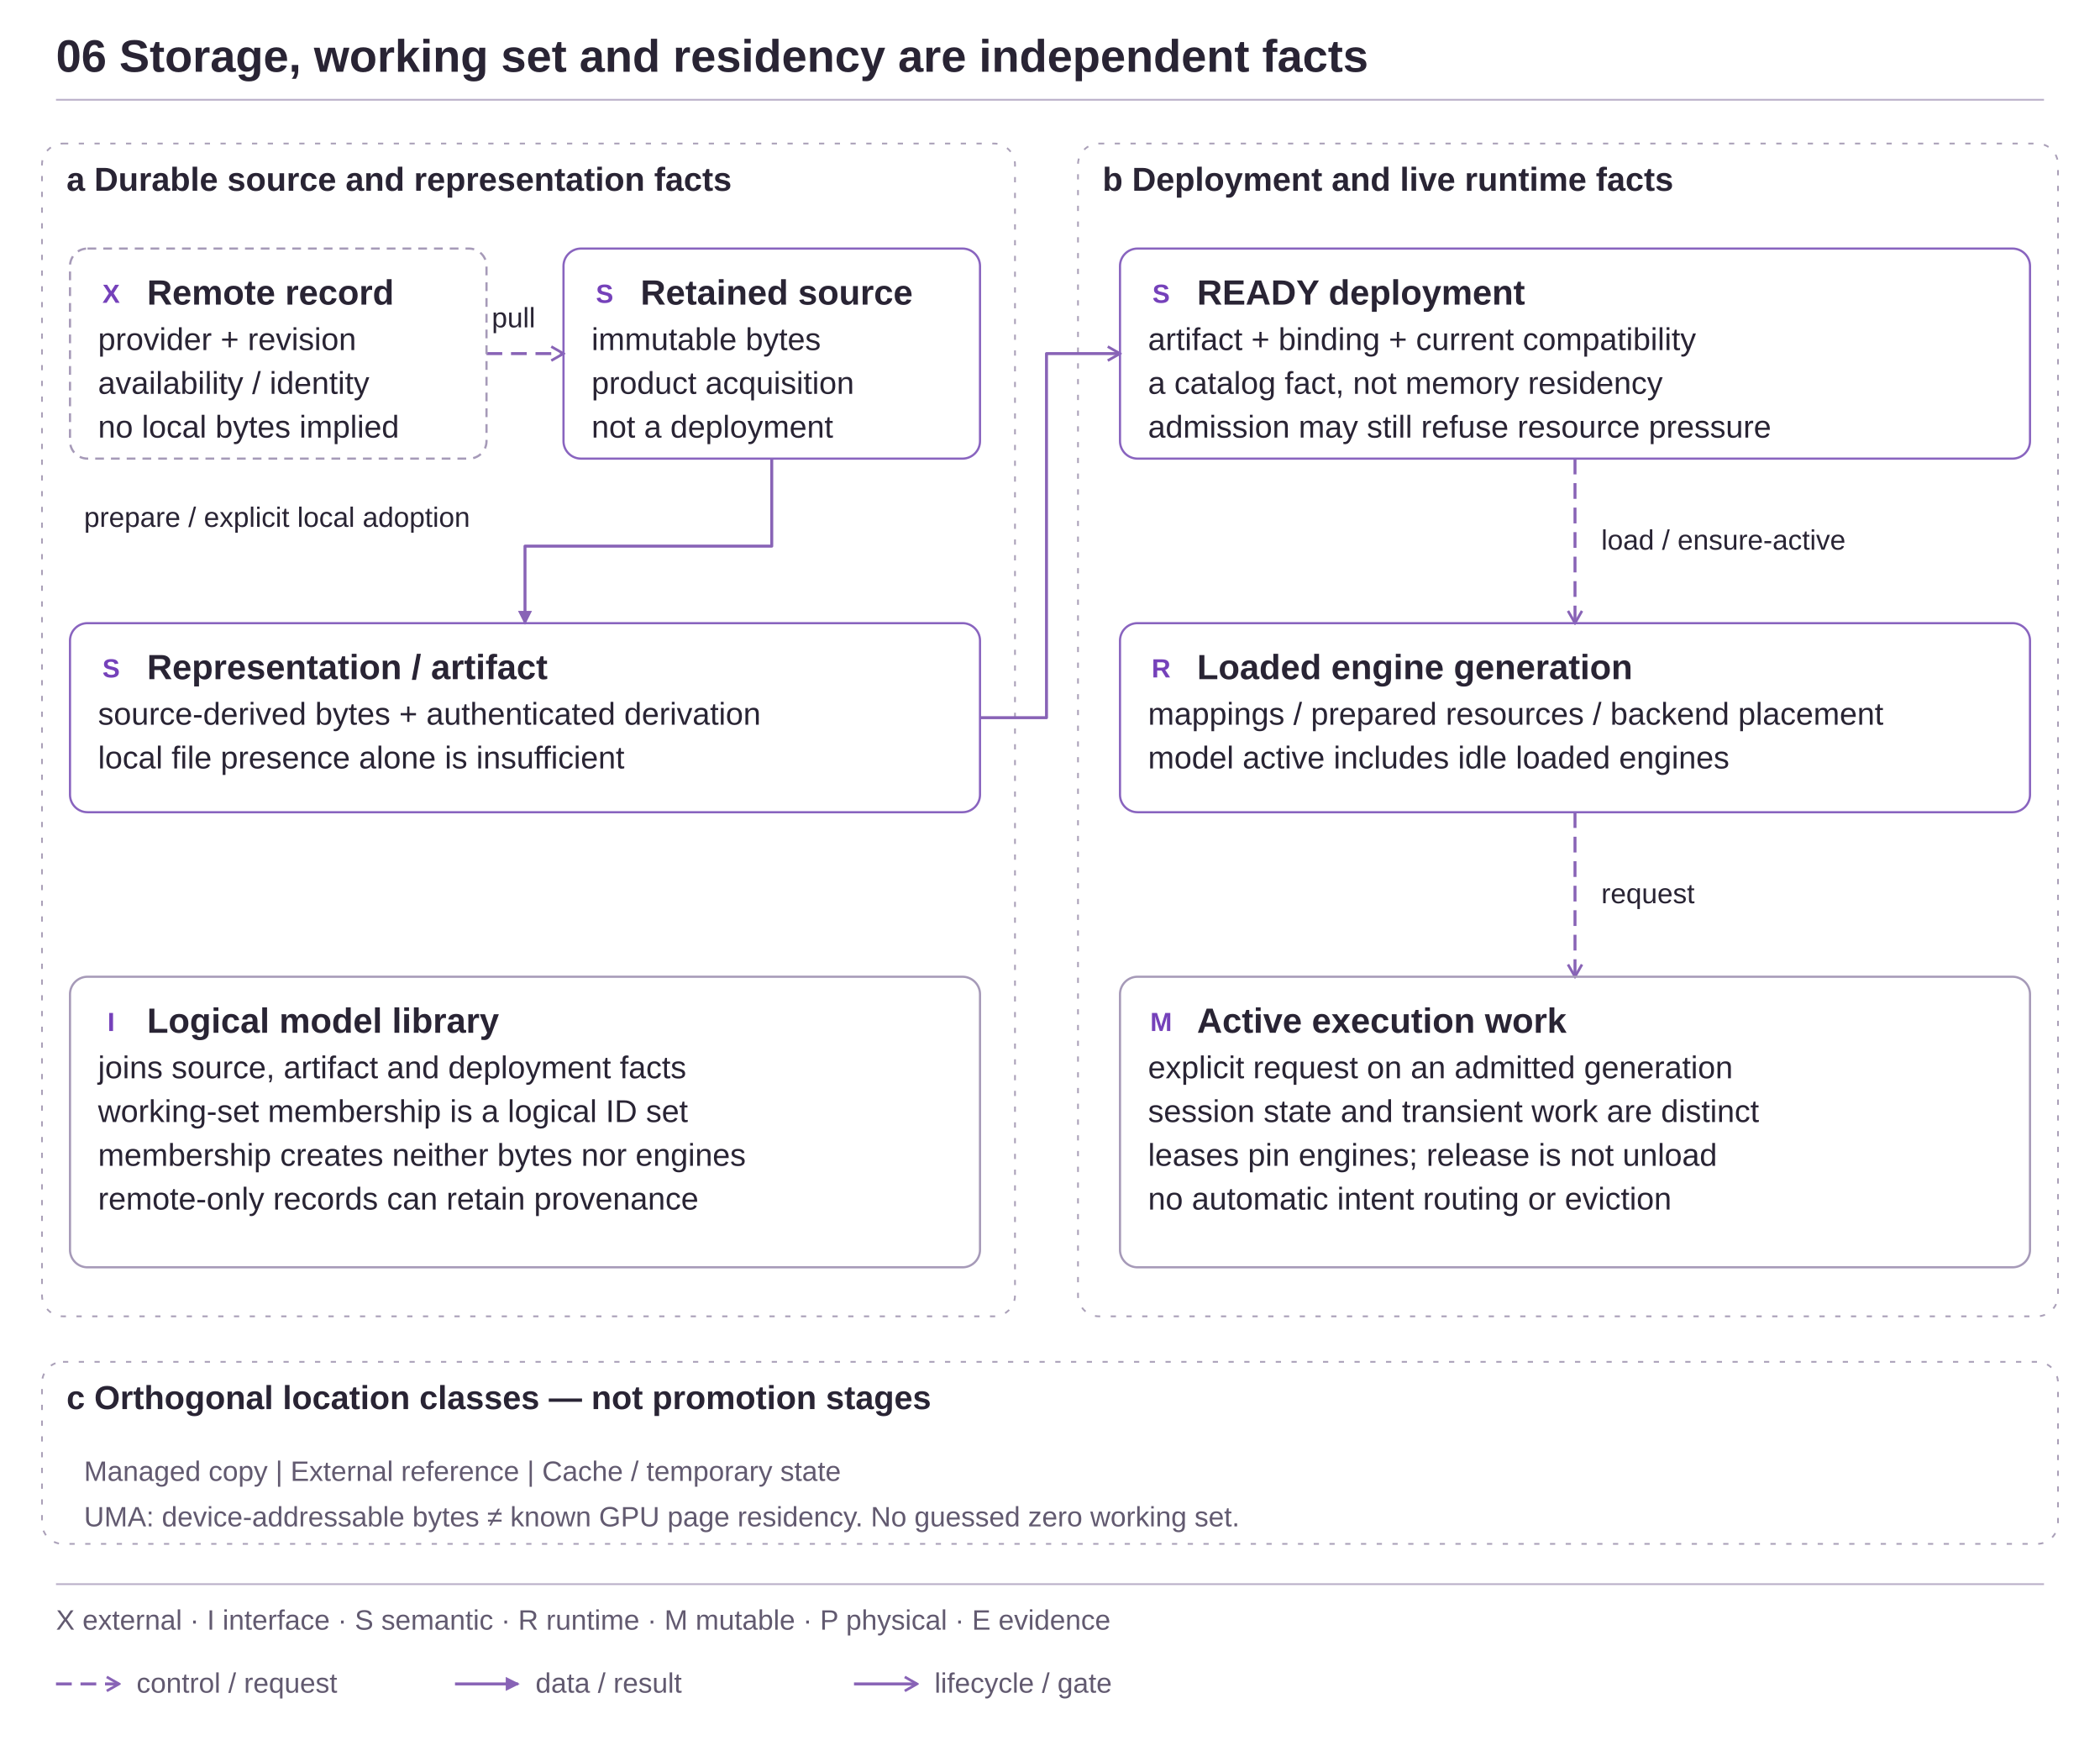
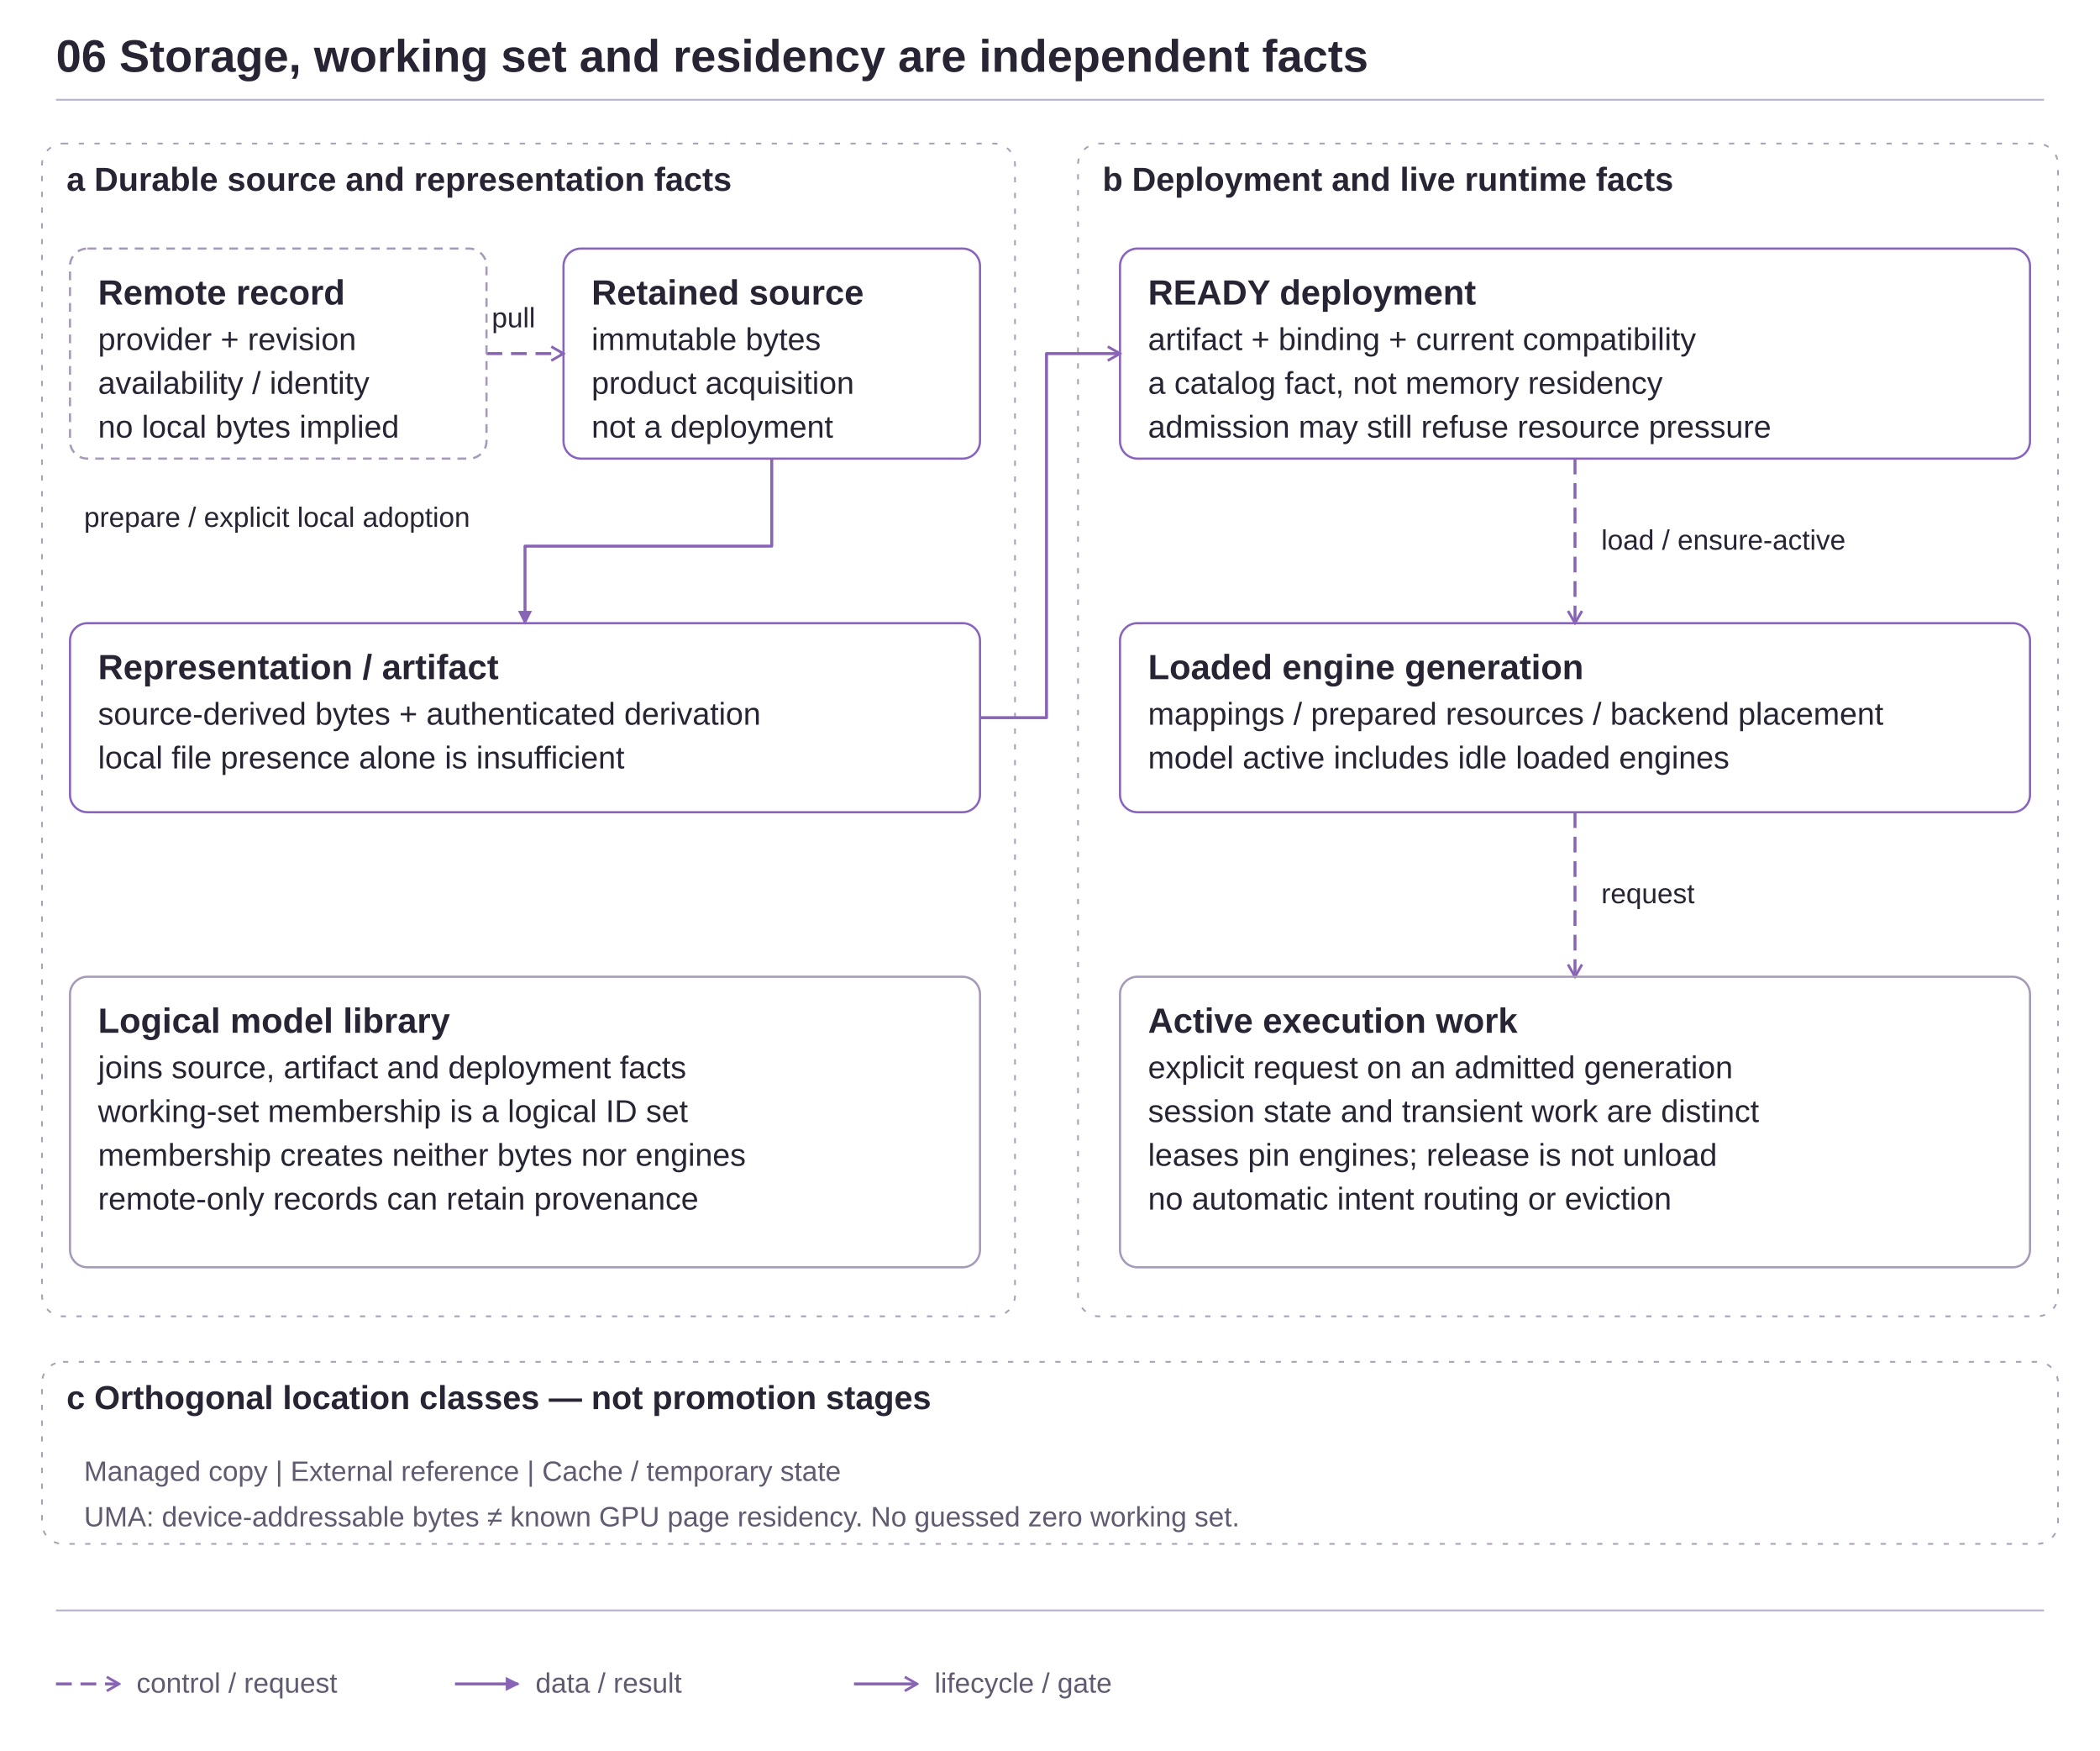
<svg xmlns="http://www.w3.org/2000/svg" width="1200" height="1000" viewBox="0 0 1200 1000" role="img" aria-labelledby="title desc">
  <defs>
    <style>text{fill:#292434}
.title{font-size:26px;font-weight:700}.panel-title{font-size:19px;font-weight:700}
.node-title{font-size:20px;font-weight:700}.body{font-size:18px}
.note,.legend{font-size:16px;fill:#625a70}.code{font-size:16px}
- .tag{font-size:15px;font-weight:700;text-anchor:middle}
.label{font-size:16px}
.panel{fill:none;stroke:#aaa0b8;stroke-width:1;stroke-dasharray:3 6}
.node{fill:none;stroke:#a69ab8;stroke-width:1.25}
.semantic,.physical,.runtime{stroke:#8964bf}
.external{stroke-dasharray:5 4}
- .tag,.kind,.eyebrow{fill:#7541ba}
.rule{fill:none;stroke:#b9afc8;stroke-width:1}
.edge{fill:none;stroke:#8863b6;stroke-width:1.7;stroke-linejoin:round}
#solid path{fill:#8863b6}#open path{stroke:#8863b6}
- @media(prefers-color-scheme:dark){text{fill:#ede8f5}.note,.legend,.body,.code,.label{fill:#c0b8cd}.panel{stroke:#675a78}.node{stroke:#8f79aa}.tag,.kind,.eyebrow{fill:#ba97f2}.rule{stroke:#675a78}.edge{stroke:#ad8bd5}#solid path{fill:#ad8bd5}#open path{stroke:#ad8bd5}}</style>
+ @media(prefers-color-scheme:dark){text{fill:#ede8f5}.note,.legend,.body,.code,.label{fill:#c0b8cd}.panel{stroke:#675a78}.node{stroke:#8f79aa}.rule{stroke:#675a78}.edge{stroke:#ad8bd5}#solid path{fill:#ad8bd5}#open path{stroke:#ad8bd5}}</style>
    <marker id="solid" markerWidth="8" markerHeight="8" refX="7" refY="4" orient="auto" markerUnits="userSpaceOnUse">
      <path d="M0 0L8 4L0 8Z" fill="#292929" />
    </marker>
    <marker id="open" markerWidth="9" markerHeight="10" refX="8" refY="5" orient="auto" markerUnits="userSpaceOnUse">
      <path d="M1 1L8 5L1 9" fill="none" stroke="#292929" stroke-width="1.5" />
    </marker>
  </defs>
  <text x="32" y="41" class="title" font-family="Liberation Sans, Arial, sans-serif">06  Storage, working set and residency are independent facts</text>
  <path class="rule" d="M32 57H1168" />
  <rect class="panel" x="24" y="82" width="556" height="670" rx="12" />
  <text x="38" y="109" class="panel-title" font-family="Liberation Sans, Arial, sans-serif">a  Durable source and representation facts</text>
  <rect class="panel" x="616" y="82" width="560" height="670" rx="12" />
  <text x="630" y="109" class="panel-title" font-family="Liberation Sans, Arial, sans-serif">b  Deployment and live runtime facts</text>
  <rect class="panel" x="24" y="778" width="1152" height="104" rx="12" />
  <text x="38" y="805" class="panel-title" font-family="Liberation Sans, Arial, sans-serif">c  Orthogonal location classes — not promotion stages</text>
  <polyline class="edge" points="278,202 322,202" stroke-dasharray="9 5" marker-end="url(#open)" />
  <polyline class="edge" points="441,262 441,312 300,312 300,356" stroke-dasharray="none" marker-end="url(#solid)" />
  <polyline class="edge" points="560,410 598,410 598,202 640,202" stroke-dasharray="none" marker-end="url(#open)" />
  <polyline class="edge" points="900,262 900,356" stroke-dasharray="9 5" marker-end="url(#open)" />
  <polyline class="edge" points="900,464 900,558" stroke-dasharray="9 5" marker-end="url(#open)" />
  <g id="remote">
    <rect class="node external" x="40" y="142" width="238" height="120" rx="10" />
-     <text x="63.5" y="173" class="tag" font-family="Liberation Sans, Arial, sans-serif">X</text>
-     <text x="84" y="174" class="node-title" font-family="Liberation Sans, Arial, sans-serif">Remote record</text>
+     <text x="56" y="174" class="node-title" font-family="Liberation Sans, Arial, sans-serif">Remote record</text>
    <text x="56" y="200" class="body" font-family="Liberation Sans, Arial, sans-serif">provider + revision</text>
    <text x="56" y="225" class="body" font-family="Liberation Sans, Arial, sans-serif">availability / identity</text>
    <text x="56" y="250" class="body" font-family="Liberation Sans, Arial, sans-serif">no local bytes implied</text>
  </g>
  <g id="source">
    <rect class="node semantic" x="322" y="142" width="238" height="120" rx="10" />
-     <text x="345.5" y="173" class="tag" font-family="Liberation Sans, Arial, sans-serif">S</text>
-     <text x="366" y="174" class="node-title" font-family="Liberation Sans, Arial, sans-serif">Retained source</text>
+     <text x="338" y="174" class="node-title" font-family="Liberation Sans, Arial, sans-serif">Retained source</text>
    <text x="338" y="200" class="body" font-family="Liberation Sans, Arial, sans-serif">immutable bytes</text>
    <text x="338" y="225" class="body" font-family="Liberation Sans, Arial, sans-serif">product acquisition</text>
    <text x="338" y="250" class="body" font-family="Liberation Sans, Arial, sans-serif">not a deployment</text>
  </g>
  <g id="artifact">
    <rect class="node semantic" x="40" y="356" width="520" height="108" rx="10" />
-     <text x="63.5" y="387" class="tag" font-family="Liberation Sans, Arial, sans-serif">S</text>
-     <text x="84" y="388" class="node-title" font-family="Liberation Sans, Arial, sans-serif">Representation / artifact</text>
+     <text x="56" y="388" class="node-title" font-family="Liberation Sans, Arial, sans-serif">Representation / artifact</text>
    <text x="56" y="414" class="body" font-family="Liberation Sans, Arial, sans-serif">source-derived bytes + authenticated derivation</text>
    <text x="56" y="439" class="body" font-family="Liberation Sans, Arial, sans-serif">local file presence alone is insufficient</text>
  </g>
  <g id="library">
    <rect class="node interface" x="40" y="558" width="520" height="166" rx="10" />
-     <text x="63.5" y="589" class="tag" font-family="Liberation Sans, Arial, sans-serif">I</text>
-     <text x="84" y="590" class="node-title" font-family="Liberation Sans, Arial, sans-serif">Logical model library</text>
+     <text x="56" y="590" class="node-title" font-family="Liberation Sans, Arial, sans-serif">Logical model library</text>
    <text x="56" y="616" class="body" font-family="Liberation Sans, Arial, sans-serif">joins source, artifact and deployment facts</text>
    <text x="56" y="641" class="body" font-family="Liberation Sans, Arial, sans-serif">working-set membership is a logical ID set</text>
    <text x="56" y="666" class="body" font-family="Liberation Sans, Arial, sans-serif">membership creates neither bytes nor engines</text>
    <text x="56" y="691" class="body" font-family="Liberation Sans, Arial, sans-serif">remote-only records can retain provenance</text>
  </g>
  <g id="ready">
    <rect class="node semantic" x="640" y="142" width="520" height="120" rx="10" />
-     <text x="663.5" y="173" class="tag" font-family="Liberation Sans, Arial, sans-serif">S</text>
-     <text x="684" y="174" class="node-title" font-family="Liberation Sans, Arial, sans-serif">READY deployment</text>
+     <text x="656" y="174" class="node-title" font-family="Liberation Sans, Arial, sans-serif">READY deployment</text>
    <text x="656" y="200" class="body" font-family="Liberation Sans, Arial, sans-serif">artifact + binding + current compatibility</text>
    <text x="656" y="225" class="body" font-family="Liberation Sans, Arial, sans-serif">a catalog fact, not memory residency</text>
    <text x="656" y="250" class="body" font-family="Liberation Sans, Arial, sans-serif">admission may still refuse resource pressure</text>
  </g>
  <g id="engine">
    <rect class="node runtime" x="640" y="356" width="520" height="108" rx="10" />
-     <text x="663.5" y="387" class="tag" font-family="Liberation Sans, Arial, sans-serif">R</text>
-     <text x="684" y="388" class="node-title" font-family="Liberation Sans, Arial, sans-serif">Loaded engine generation</text>
+     <text x="656" y="388" class="node-title" font-family="Liberation Sans, Arial, sans-serif">Loaded engine generation</text>
    <text x="656" y="414" class="body" font-family="Liberation Sans, Arial, sans-serif">mappings / prepared resources / backend placement</text>
    <text x="656" y="439" class="body" font-family="Liberation Sans, Arial, sans-serif">model active includes idle loaded engines</text>
  </g>
  <g id="work">
    <rect class="node mutable" x="640" y="558" width="520" height="166" rx="10" />
-     <text x="663.5" y="589" class="tag" font-family="Liberation Sans, Arial, sans-serif">M</text>
-     <text x="684" y="590" class="node-title" font-family="Liberation Sans, Arial, sans-serif">Active execution work</text>
+     <text x="656" y="590" class="node-title" font-family="Liberation Sans, Arial, sans-serif">Active execution work</text>
    <text x="656" y="616" class="body" font-family="Liberation Sans, Arial, sans-serif">explicit request on an admitted generation</text>
    <text x="656" y="641" class="body" font-family="Liberation Sans, Arial, sans-serif">session state and transient work are distinct</text>
    <text x="656" y="666" class="body" font-family="Liberation Sans, Arial, sans-serif">leases pin engines; release is not unload</text>
    <text x="656" y="691" class="body" font-family="Liberation Sans, Arial, sans-serif">no automatic intent routing or eviction</text>
  </g>
  <text x="281" y="187" class="label" font-family="Liberation Sans, Arial, sans-serif">pull</text>
  <text x="48" y="301" class="label" font-family="Liberation Sans, Arial, sans-serif">prepare / explicit local adoption</text>
  <text x="915" y="314" class="label" font-family="Liberation Sans, Arial, sans-serif">load / ensure-active</text>
  <text x="915" y="516" class="label" font-family="Liberation Sans, Arial, sans-serif">request</text>
  <text x="48" y="846" class="note" font-family="Liberation Sans, Arial, sans-serif">Managed copy       |       External reference       |       Cache / temporary state</text>
  <text x="48" y="872" class="note" font-family="Liberation Sans, Arial, sans-serif">UMA: device-addressable bytes ≠ known GPU page residency. No guessed zero working set.</text>
-   <path class="rule" d="M32 905H1168" />
-   <text x="32" y="931" class="legend" font-family="Liberation Sans, Arial, sans-serif">X external · I interface · S semantic · R runtime · M mutable · P physical · E evidence</text>
+   <path class="rule" d="M32 920H1168" />
  <path class="edge" d="M32 962h36" stroke-dasharray="9 5" marker-end="url(#open)" />
  <text x="78" y="967" class="legend" font-family="Liberation Sans, Arial, sans-serif">control / request</text>
  <path class="edge" d="M260 962h36" stroke-dasharray="none" marker-end="url(#solid)" />
  <text x="306" y="967" class="legend" font-family="Liberation Sans, Arial, sans-serif">data / result</text>
  <path class="edge" d="M488 962h36" stroke-dasharray="none" marker-end="url(#open)" />
  <text x="534" y="967" class="legend" font-family="Liberation Sans, Arial, sans-serif">lifecycle / gate</text>
</svg>
